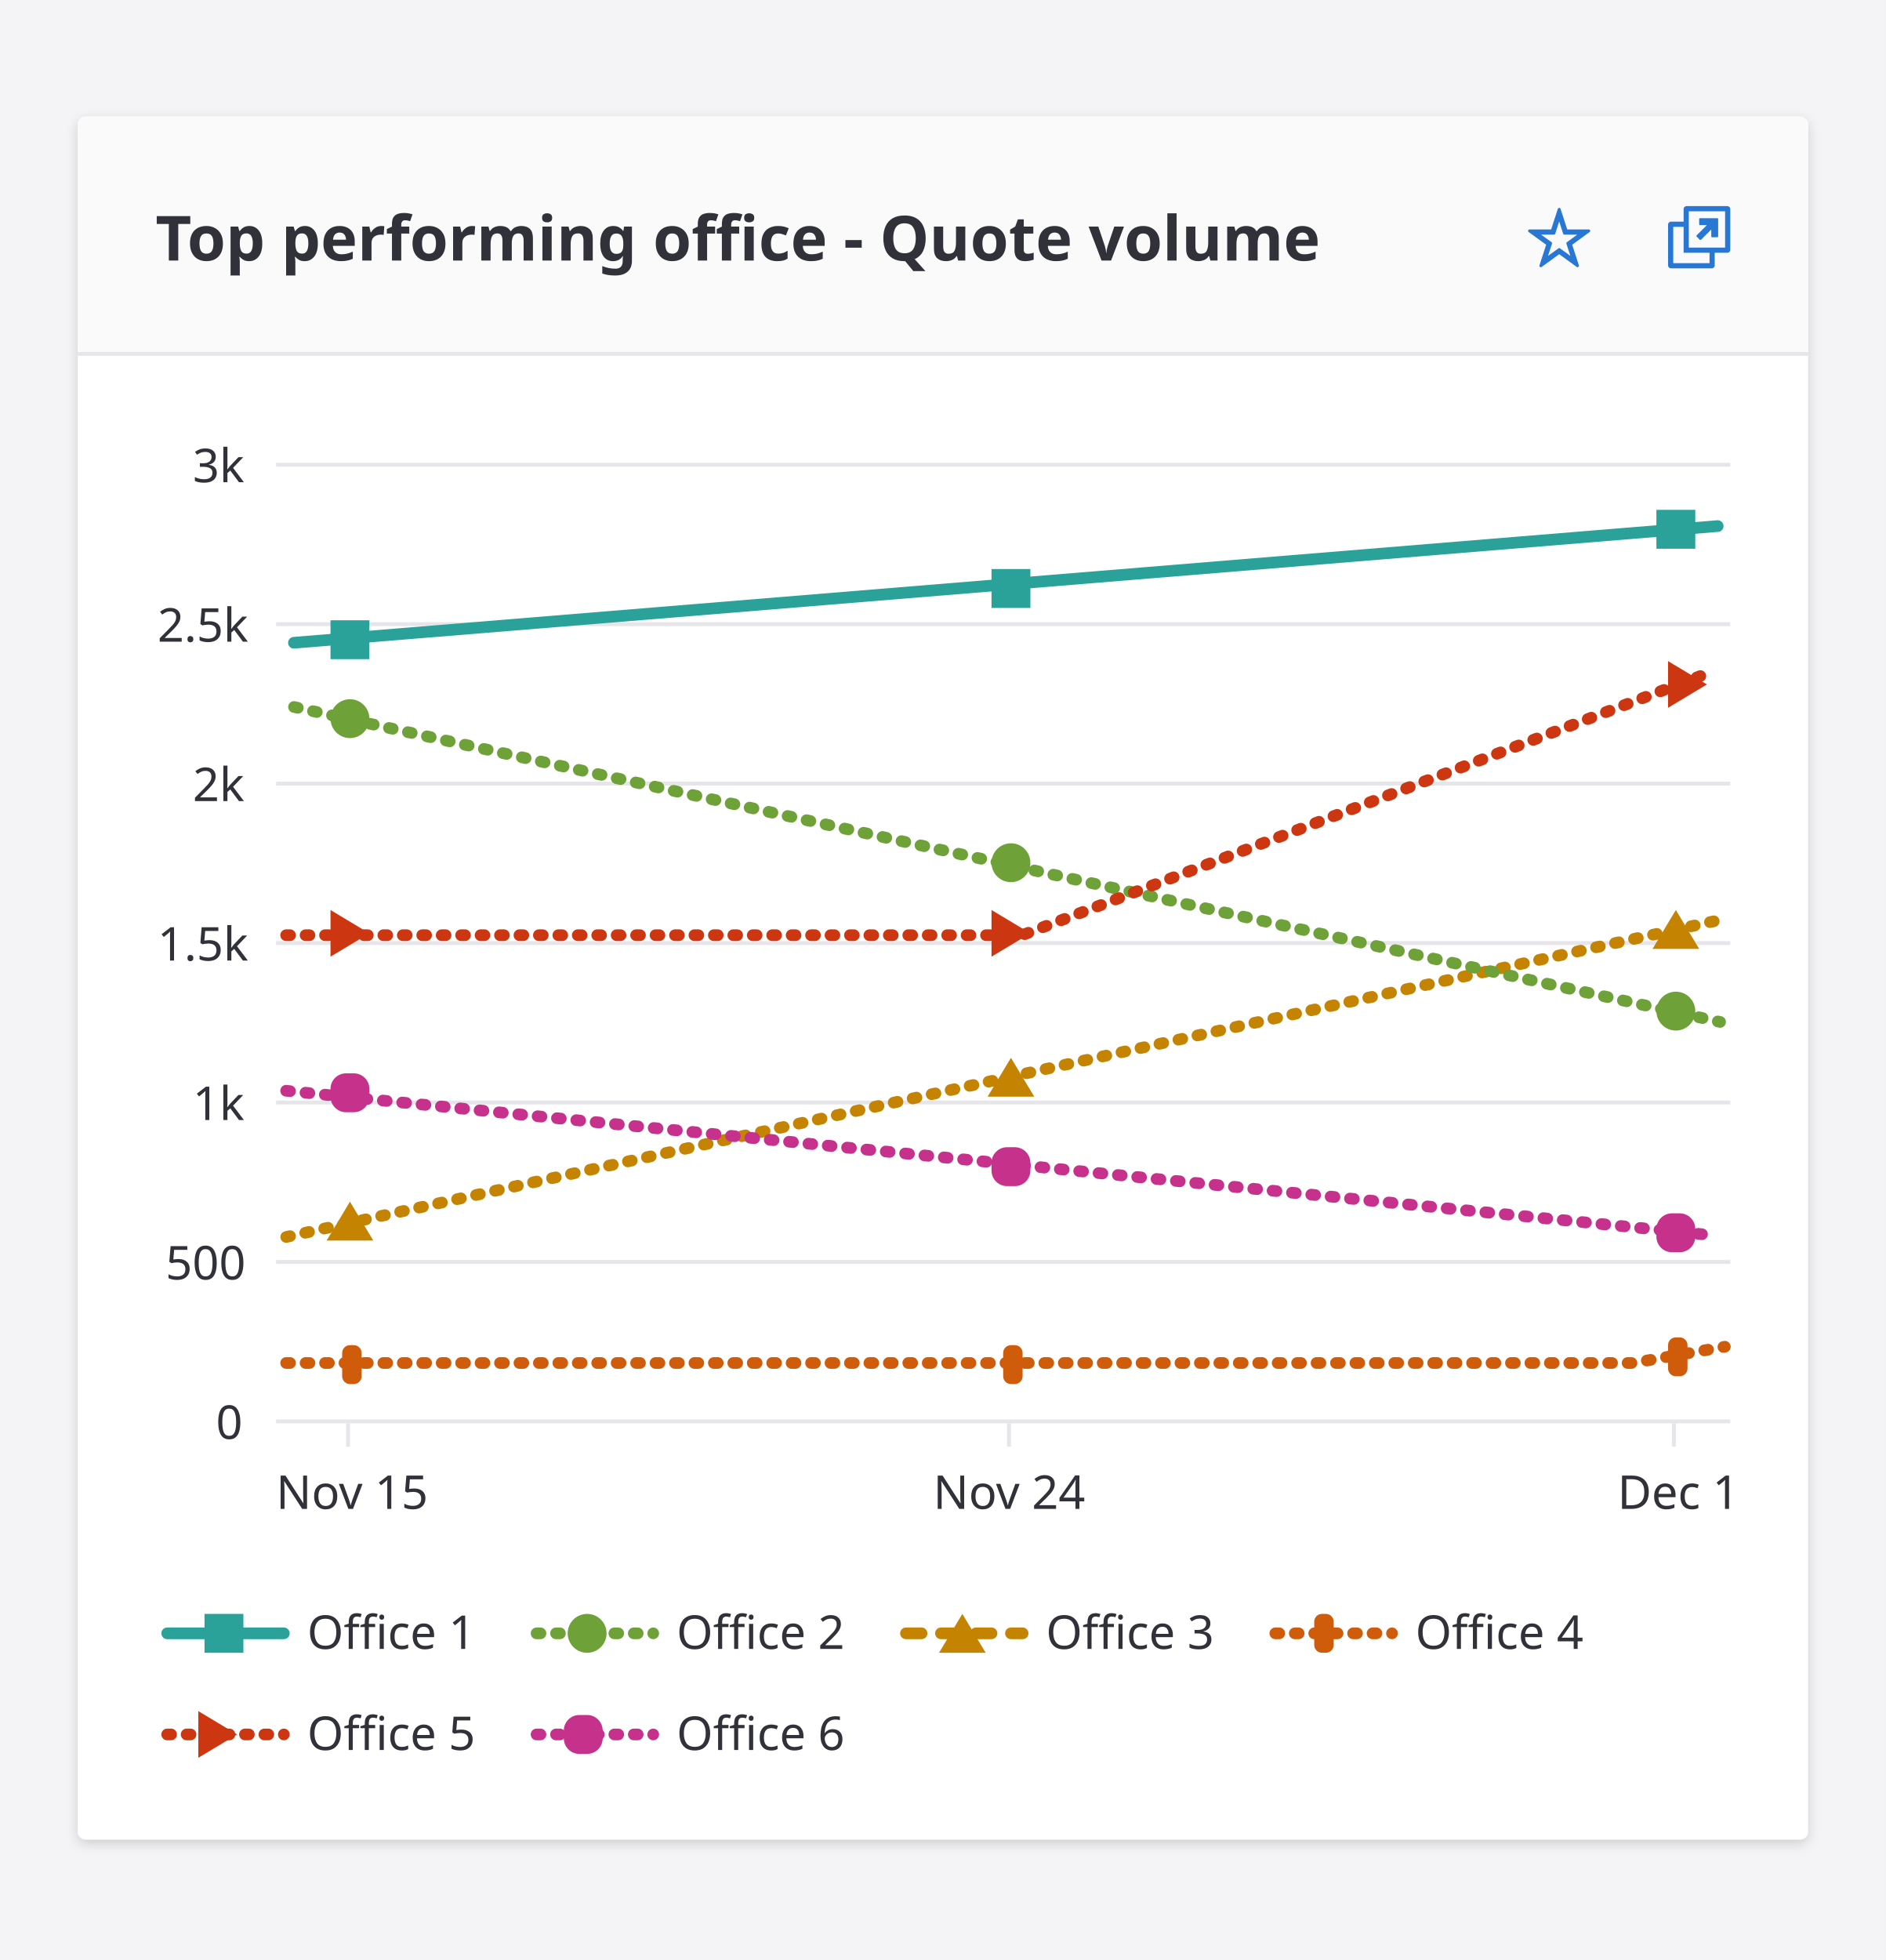
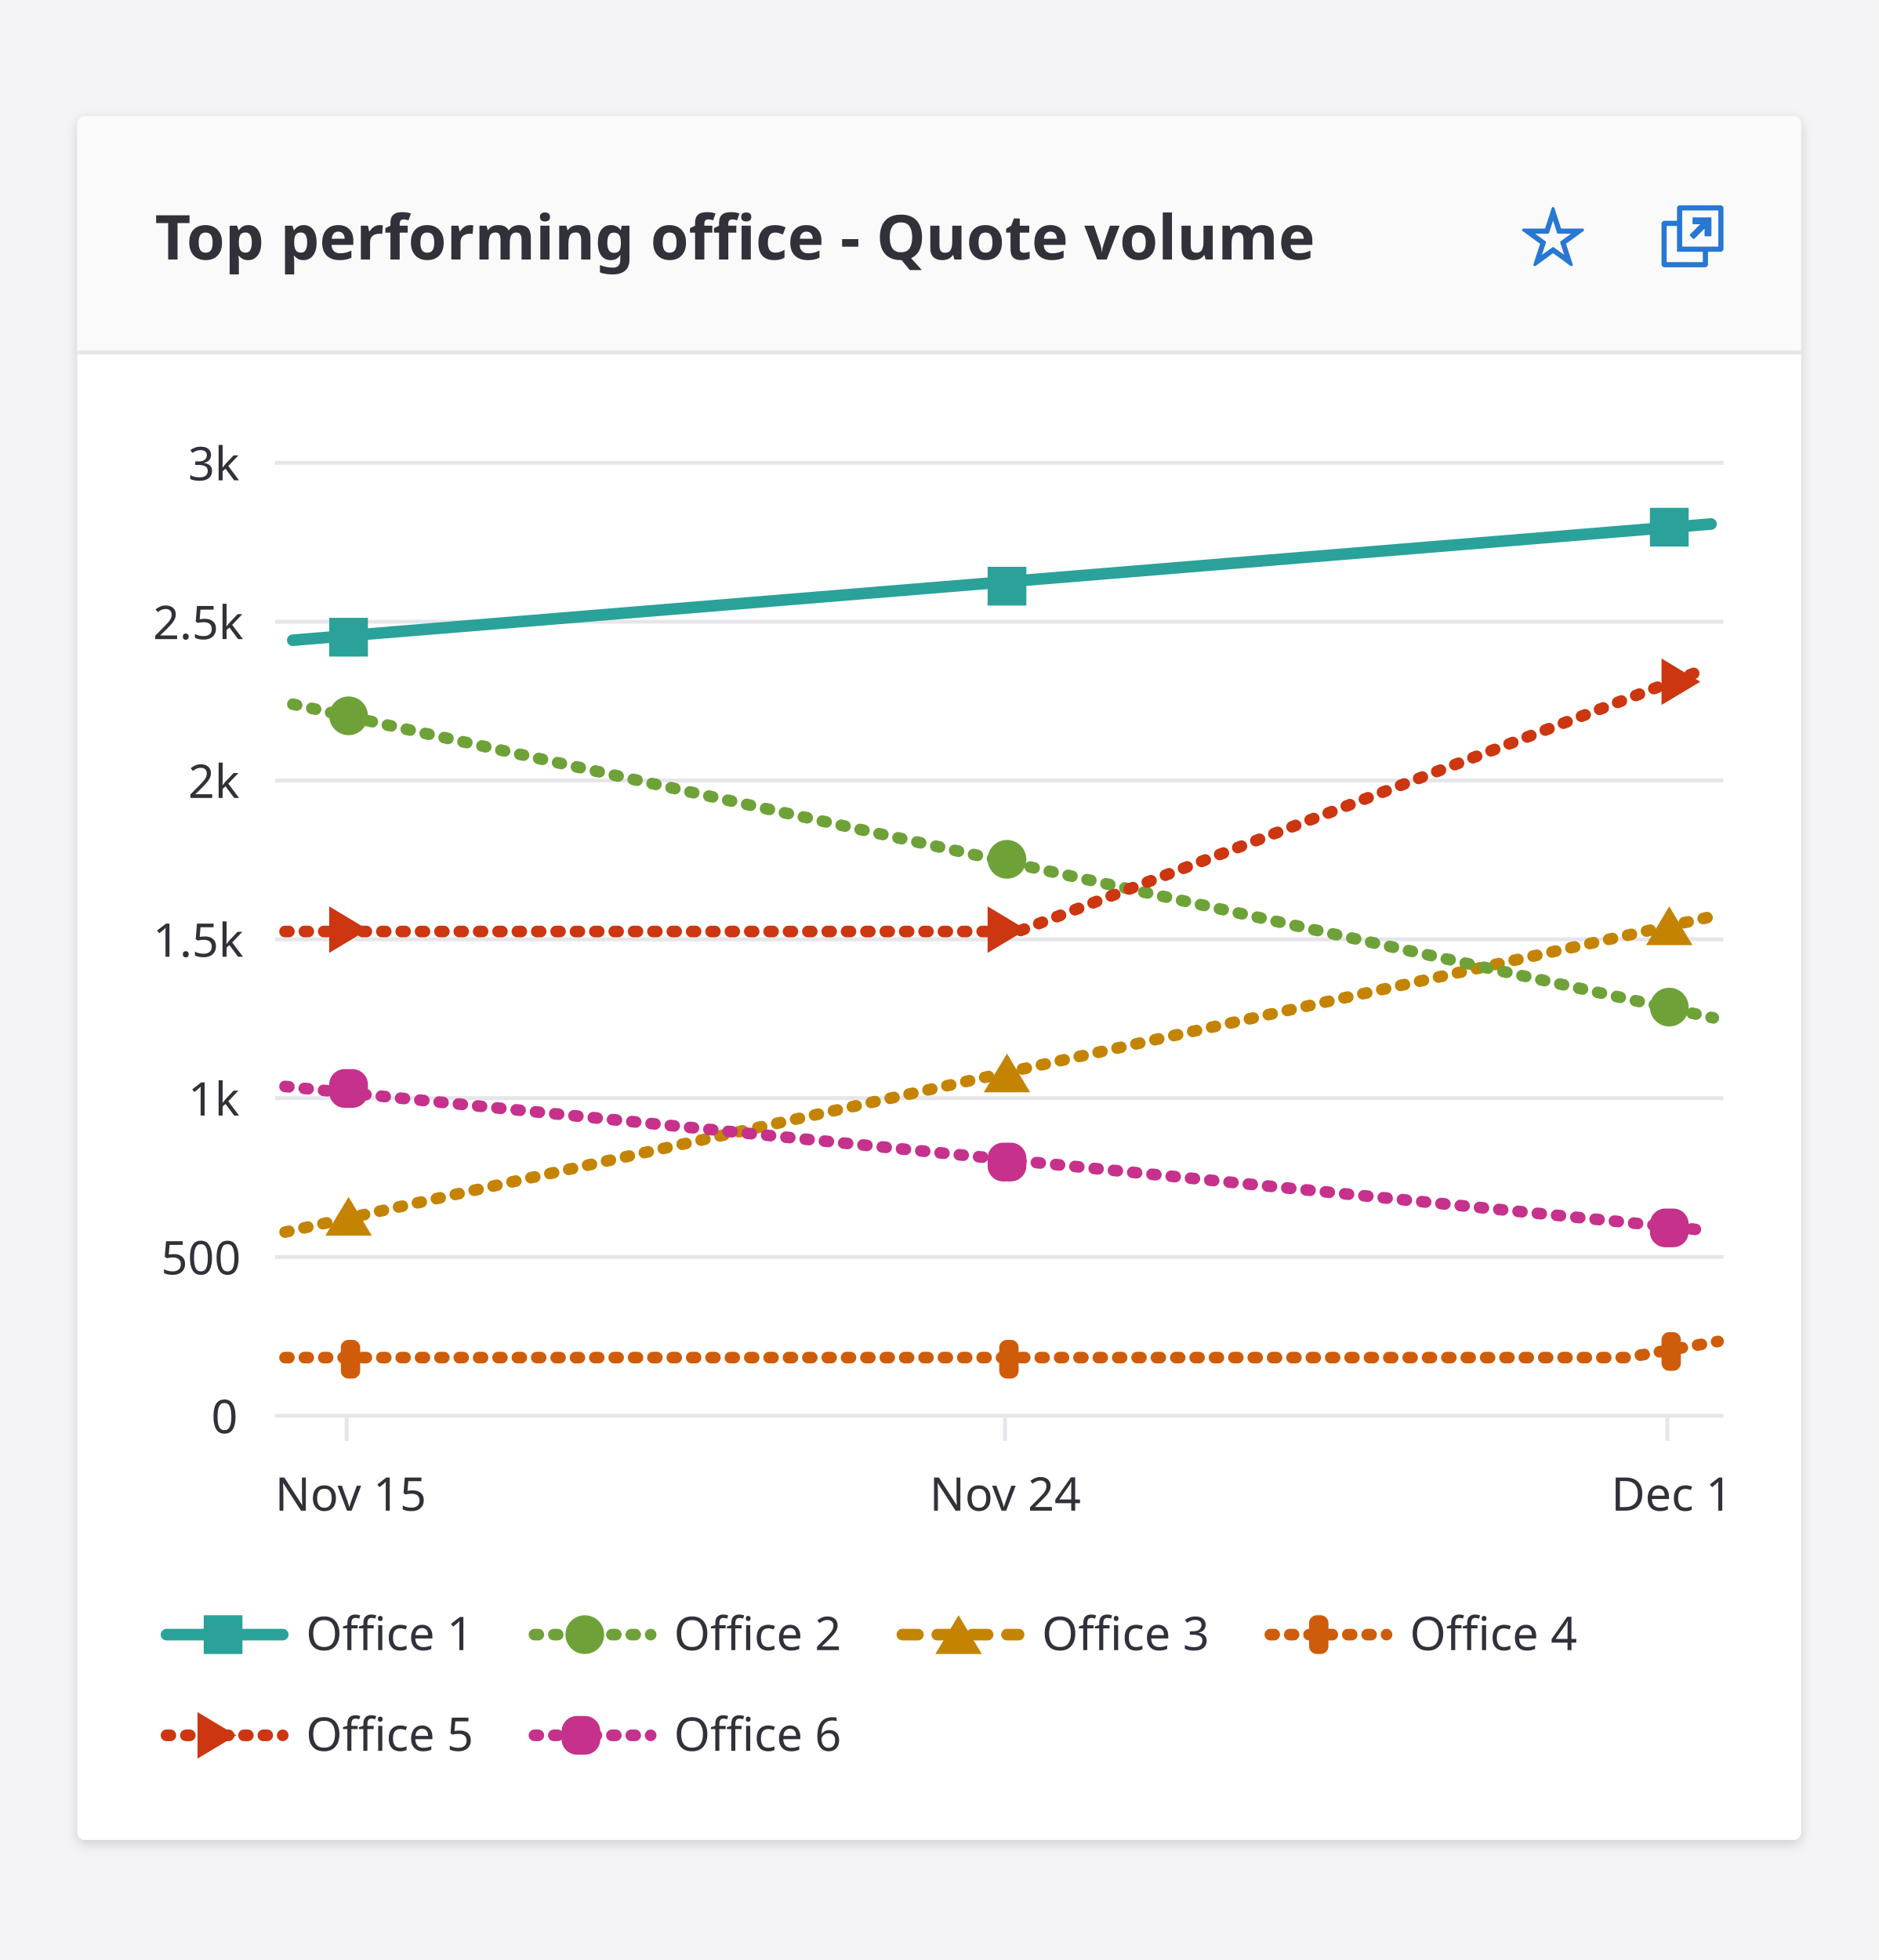
- <svg xmlns="http://www.w3.org/2000/svg" width="485" height="504" viewBox="0 0 485 504">
+ <svg xmlns="http://www.w3.org/2000/svg" width="485" height="506" viewBox="0 0 485 506">
  <defs>
-     <filter id="Card" x="15.5" y="26.5" width="454" height="452" filterUnits="userSpaceOnUse">
+     <filter id="Card" x="15.5" y="26.5" width="454" height="454" filterUnits="userSpaceOnUse">
      <feOffset dy="1" input="SourceAlpha" />
      <feGaussianBlur stdDeviation="1.5" result="blur" />
      <feFlood flood-opacity="0.161" />
      <feComposite operator="in" in2="blur" />
      <feComposite in="SourceGraphic" />
    </filter>
    <clipPath id="clip-line_chart_-_dont">
-       <rect width="485" height="504" />
+       <rect width="485" height="506" />
    </clipPath>
  </defs>
  <g id="line_chart_-_dont" data-name="line chart - dont" clip-path="url(#clip-line_chart_-_dont)">
-     <rect width="485" height="504" fill="#f4f4f6" />
+     <rect width="485" height="506" fill="#f4f4f6" />
    <g id="Card-2" data-name="Card" transform="translate(20 30)">
      <g transform="matrix(1, 0, 0, 1, -20, -30)" filter="url(#Card)">
-         <rect id="Card-3" data-name="Card" width="445" height="443" rx="2" transform="translate(20 30)" fill="#fff" />
+         <rect id="Card-3" data-name="Card" width="445" height="445" rx="2" transform="translate(20 30)" fill="#fff" />
      </g>
      <rect id="Card-4" data-name="Card" width="445" height="61" rx="2" fill="#fafafa" />
      <text id="Top_performing_office_-_Quote_volume" data-name="Top performing office - Quote volume" transform="translate(20 37)" fill="#31313a" font-size="16" font-family="SegoeUI-Semibold, Segoe UI" font-weight="600">
        <tspan x="0" y="0">Top performing office - Quote volume</tspan>
      </text>
      <line id="Line_27" data-name="Line 27" x2="445" transform="translate(0 61)" fill="none" stroke="#e6e6ea" stroke-width="1" />
      <g id="External" transform="translate(409 23)">
        <g id="Group_270302" data-name="Group 270302">
          <g id="Group_270301" data-name="Group 270301">
            <path id="Path_101932" data-name="Path 101932" d="M8.169,8.655a.212.212,0,0,0,.3,0l2.642-2.639V7.8a.192.192,0,0,0,.2.2h1.376a.2.2,0,0,0,.2-.2V3.312a.2.2,0,0,0-.2-.2l-4.477,0a.21.21,0,0,0-.21.21V4.689a.2.2,0,0,0,.2.2H9.985L7.342,7.528a.214.214,0,0,0,0,.3Z" fill="#2777d3" />
            <path id="Path_101933" data-name="Path 101933" d="M15.24,0H4.76A.762.762,0,0,0,4,.76V4H.76A.762.762,0,0,0,0,4.76V15.24A.762.762,0,0,0,.76,16H11.24a.762.762,0,0,0,.76-.76V12h3.24a.762.762,0,0,0,.76-.76V.76A.762.762,0,0,0,15.24,0ZM10.667,14.667H1.333V5.333H4V12h6.667Zm4-4H5.333V1.333h9.334Z" fill="#2777d3" />
          </g>
          <rect id="Rectangle_11495" data-name="Rectangle 11495" width="16" height="16" transform="translate(0 0)" fill="none" />
        </g>
      </g>
      <g id="Favorite-empty" transform="translate(373 23)">
        <g id="Group_270307" data-name="Group 270307">
          <path id="Path_101936" data-name="Path 101936" d="M8.8,6.412l.225.691a.332.332,0,0,0,.317.23h3.313L10.561,8.854l-.587.427a.334.334,0,0,0-.122.372l.225.691.8,2.46-2.092-1.52L8.2,10.857a.333.333,0,0,0-.392,0l-.588.427L5.124,12.8l.8-2.46.225-.691a.334.334,0,0,0-.122-.372l-.587-.427L3.346,7.333H6.659a.332.332,0,0,0,.317-.23L7.2,6.412,8,3.952ZM8,.453A.359.359,0,0,0,7.653.7L5.933,6H.366a.365.365,0,0,0-.215.66l4.5,3.272-1.72,5.3a.364.364,0,0,0,.561.408L8,12.363l4.5,3.272a.364.364,0,0,0,.561-.408l-1.72-5.3,4.5-3.272A.365.365,0,0,0,15.634,6H10.067L8.347.7A.359.359,0,0,0,8,.453Z" transform="translate(0)" fill="#2777d3" />
          <rect id="Rectangle_11503" data-name="Rectangle 11503" width="16" height="16" transform="translate(0)" fill="none" />
        </g>
      </g>
      <g id="Group_270725" data-name="Group 270725" transform="translate(411 3)">
-         <rect id="Rectangle_11765" data-name="Rectangle 11765" width="10" height="10" transform="translate(-378.402 382)" fill="#2aa29a" />
-         <text id="Office_2" data-name="Office 2" transform="translate(-257 391)" fill="#31313a" font-size="12" font-family="SegoeUI, Segoe UI">
+         <rect id="Rectangle_11765" data-name="Rectangle 11765" width="10" height="10" transform="translate(-378.402 384)" fill="#2aa29a" />
+         <text id="Office_2" data-name="Office 2" transform="translate(-257 393)" fill="#31313a" font-size="12" font-family="SegoeUI, Segoe UI">
          <tspan x="0" y="0">Office 2</tspan>
        </text>
-         <text id="Office_3" data-name="Office 3" transform="translate(-162 391)" fill="#31313a" font-size="12" font-family="SegoeUI, Segoe UI">
+         <text id="Office_3" data-name="Office 3" transform="translate(-162 393)" fill="#31313a" font-size="12" font-family="SegoeUI, Segoe UI">
          <tspan x="0" y="0">Office 3</tspan>
        </text>
-         <text id="Office_1" data-name="Office 1" transform="translate(-352 391)" fill="#31313a" font-size="12" font-family="SegoeUI, Segoe UI">
+         <text id="Office_1" data-name="Office 1" transform="translate(-352 393)" fill="#31313a" font-size="12" font-family="SegoeUI, Segoe UI">
          <tspan x="0" y="0">Office 1</tspan>
        </text>
-         <circle id="Ellipse_2102" data-name="Ellipse 2102" cx="5" cy="5" r="5" transform="translate(-285 382)" fill="#6ea239" />
-         <path id="Polygon_1" data-name="Polygon 1" d="M6,0l6,10H0Z" transform="translate(-189.499 382)" fill="#c48402" />
-         <line id="Line_2622" data-name="Line 2622" x2="30" transform="translate(-292.999 387)" fill="none" stroke="#6ea239" stroke-linecap="round" stroke-width="3" stroke-dasharray="1 4" />
-         <line id="Line_2623" data-name="Line 2623" x2="30" transform="translate(-198 387)" fill="none" stroke="#c48402" stroke-linecap="round" stroke-width="3" stroke-dasharray="4 5" />
-         <line id="Line_2624" data-name="Line 2624" x2="30" transform="translate(-388 387)" fill="none" stroke="#2aa29a" stroke-linecap="round" stroke-width="3" />
-         <text id="Office_4" data-name="Office 4" transform="translate(-67 391)" fill="#31313a" font-size="12" font-family="SegoeUI, Segoe UI">
+         <circle id="Ellipse_2102" data-name="Ellipse 2102" cx="5" cy="5" r="5" transform="translate(-285 384)" fill="#6ea239" />
+         <path id="Polygon_1" data-name="Polygon 1" d="M6,0l6,10H0Z" transform="translate(-189.499 384)" fill="#c48402" />
+         <line id="Line_2622" data-name="Line 2622" x2="30" transform="translate(-292.999 389)" fill="none" stroke="#6ea239" stroke-linecap="round" stroke-width="3" stroke-dasharray="1 4" />
+         <line id="Line_2623" data-name="Line 2623" x2="30" transform="translate(-198 389)" fill="none" stroke="#c48402" stroke-linecap="round" stroke-width="3" stroke-dasharray="4 5" />
+         <line id="Line_2624" data-name="Line 2624" x2="30" transform="translate(-388 389)" fill="none" stroke="#2aa29a" stroke-linecap="round" stroke-width="3" />
+         <text id="Office_4" data-name="Office 4" transform="translate(-67 393)" fill="#31313a" font-size="12" font-family="SegoeUI, Segoe UI">
          <tspan x="0" y="0">Office 4</tspan>
        </text>
-         <line id="Line_2626" data-name="Line 2626" x2="30" transform="translate(-103 387)" fill="none" stroke="#cf5c0a" stroke-linecap="round" stroke-width="3" stroke-dasharray="1 4" />
-         <rect id="Rectangle_11777" data-name="Rectangle 11777" width="5" height="10" rx="2" transform="translate(-93 382)" fill="#cf5c0a" />
+         <line id="Line_2626" data-name="Line 2626" x2="30" transform="translate(-103 389)" fill="none" stroke="#cf5c0a" stroke-linecap="round" stroke-width="3" stroke-dasharray="1 4" />
+         <rect id="Rectangle_11777" data-name="Rectangle 11777" width="5" height="10" rx="2" transform="translate(-93 384)" fill="#cf5c0a" />
        <rect id="Rectangle_11693" data-name="Rectangle 11693" width="374" height="1" transform="translate(14 333) rotate(180)" fill="#e6e6ea" />
        <rect id="Rectangle_11694" data-name="Rectangle 11694" width="374" height="1" transform="translate(14 292) rotate(180)" fill="#e6e6ea" />
        <rect id="Rectangle_11695" data-name="Rectangle 11695" width="374" height="1" transform="translate(14 251) rotate(180)" fill="#e6e6ea" />
        <rect id="Rectangle_11696" data-name="Rectangle 11696" width="374" height="1" transform="translate(14 210) rotate(180)" fill="#e6e6ea" />
        <rect id="Rectangle_11697" data-name="Rectangle 11697" width="374" height="1" transform="translate(14 169) rotate(180)" fill="#e6e6ea" />
        <rect id="Rectangle_11698" data-name="Rectangle 11698" width="374" height="1" transform="translate(14 128) rotate(180)" fill="#e6e6ea" />
        <rect id="Rectangle_11699" data-name="Rectangle 11699" width="374" height="1" transform="translate(14 87) rotate(180)" fill="#e6e6ea" />
        <rect id="Rectangle_11578" data-name="Rectangle 11578" width="6" height="1" transform="translate(-341 333) rotate(90)" fill="#e6e6ea" />
        <rect id="Rectangle_11578-2" data-name="Rectangle 11578" width="6" height="1" transform="translate(-171 333) rotate(90)" fill="#e6e6ea" />
-         <text id="_3k" data-name="3k" transform="translate(-369 91)" fill="#31313a" font-size="12" font-family="SegoeUI, Segoe UI">
+         <text id="_3k" data-name="3k" transform="translate(-370 91)" fill="#31313a" font-size="12" font-family="SegoeUI, Segoe UI">
          <tspan x="-12.434" y="0">3k</tspan>
        </text>
-         <text id="_2.5k" data-name="2.5k" transform="translate(-369 132)" fill="#31313a" font-size="12" font-family="SegoeUI, Segoe UI">
+         <text id="_2.5k" data-name="2.5k" transform="translate(-370 132)" fill="#31313a" font-size="12" font-family="SegoeUI, Segoe UI">
          <tspan x="-21.504" y="0">2.5k</tspan>
        </text>
-         <text id="_0" data-name="0" transform="translate(-369 337)" fill="#31313a" font-size="12" font-family="SegoeUI, Segoe UI">
+         <text id="_0" data-name="0" transform="translate(-370 337)" fill="#31313a" font-size="12" font-family="SegoeUI, Segoe UI">
          <tspan x="-6.469" y="0">0</tspan>
        </text>
-         <text id="_500" data-name="500" transform="translate(-369 296)" fill="#31313a" font-size="12" font-family="SegoeUI, Segoe UI">
+         <text id="_500" data-name="500" transform="translate(-370 296)" fill="#31313a" font-size="12" font-family="SegoeUI, Segoe UI">
          <tspan x="-19.406" y="0">500</tspan>
        </text>
-         <text id="_1k" data-name="1k" transform="translate(-369 255)" fill="#31313a" font-size="12" font-family="SegoeUI, Segoe UI">
+         <text id="_1k" data-name="1k" transform="translate(-370 255)" fill="#31313a" font-size="12" font-family="SegoeUI, Segoe UI">
          <tspan x="-12.434" y="0">1k</tspan>
        </text>
-         <text id="_1.5k" data-name="1.5k" transform="translate(-369 214)" fill="#31313a" font-size="12" font-family="SegoeUI, Segoe UI">
+         <text id="_1.5k" data-name="1.5k" transform="translate(-370 214)" fill="#31313a" font-size="12" font-family="SegoeUI, Segoe UI">
          <tspan x="-21.504" y="0">1.5k</tspan>
        </text>
-         <text id="_2k" data-name="2k" transform="translate(-369 173)" fill="#31313a" font-size="12" font-family="SegoeUI, Segoe UI">
+         <text id="_2k" data-name="2k" transform="translate(-370 173)" fill="#31313a" font-size="12" font-family="SegoeUI, Segoe UI">
          <tspan x="-12.434" y="0">2k</tspan>
        </text>
-         <text id="Nov_15" data-name="Nov 15" transform="translate(-341 355)" fill="#31313a" font-size="12" font-family="SegoeUI, Segoe UI">
+         <text id="Nov_15" data-name="Nov 15" transform="translate(-341 357)" fill="#31313a" font-size="12" font-family="SegoeUI, Segoe UI">
          <tspan x="-18.99" y="0">Nov 15</tspan>
        </text>
-         <text id="Nov_24" data-name="Nov 24" transform="translate(-172 355)" fill="#31313a" font-size="12" font-family="SegoeUI, Segoe UI">
+         <text id="Nov_24" data-name="Nov 24" transform="translate(-172 357)" fill="#31313a" font-size="12" font-family="SegoeUI, Segoe UI">
          <tspan x="-18.99" y="0">Nov 24</tspan>
        </text>
        <rect id="Rectangle_11724" data-name="Rectangle 11724" width="6" height="1" transform="translate(0 333) rotate(90)" fill="#e6e6ea" />
-         <text id="Dec_1" data-name="Dec 1" transform="translate(0 355)" fill="#31313a" font-size="12" font-family="SegoeUI, Segoe UI">
+         <text id="Dec_1" data-name="Dec 1" transform="translate(0 357)" fill="#31313a" font-size="12" font-family="SegoeUI, Segoe UI">
          <tspan x="-14.994" y="0">Dec 1</tspan>
        </text>
        <path id="Path_103565" data-name="Path 103565" d="M892.5,491.091l366.167-30" transform="translate(-1247.904 -358.813)" fill="none" stroke="#2aa29a" stroke-linecap="round" stroke-linejoin="round" stroke-width="3" />
        <path id="Path_103556" data-name="Path 103556" d="M890.519,643.89l368.145-81.4" transform="translate(-1247.904 -358.813)" fill="none" stroke="#c48402" stroke-linecap="round" stroke-linejoin="round" stroke-width="3" stroke-dasharray="1 4" />
        <rect id="Rectangle_11766" data-name="Rectangle 11766" width="10" height="10" transform="translate(-346 126.5)" fill="#2aa29a" />
        <rect id="Rectangle_11767" data-name="Rectangle 11767" width="10" height="10" transform="translate(-176 113.328)" fill="#2aa29a" />
        <rect id="Rectangle_11768" data-name="Rectangle 11768" width="10" height="10" transform="translate(-5 98.102)" fill="#2aa29a" />
        <path id="Path_103567" data-name="Path 103567" d="M891.15,491.672h346.382l23.628-4.178" transform="translate(-1248.558 -174.192)" fill="none" stroke="#cf5c0a" stroke-linecap="round" stroke-linejoin="round" stroke-width="3" stroke-dasharray="1 4" />
        <rect id="Rectangle_11778" data-name="Rectangle 11778" width="5" height="10" rx="2" transform="translate(-343 312.898)" fill="#cf5c0a" />
        <rect id="Rectangle_11779" data-name="Rectangle 11779" width="5" height="10" rx="2" transform="translate(-173 312.898)" fill="#cf5c0a" />
        <rect id="Rectangle_11780" data-name="Rectangle 11780" width="5" height="10" rx="2" transform="translate(-2 310.898)" fill="#cf5c0a" />
        <path id="Path_103556-2" data-name="Path 103556" d="M890.519,527.35l366.759,80.987" transform="translate(-1245.904 -378.556)" fill="none" stroke="#6ea239" stroke-linecap="round" stroke-linejoin="round" stroke-width="3" stroke-dasharray="1 4" />
        <circle id="Ellipse_2105" data-name="Ellipse 2105" cx="5" cy="5" r="5" transform="translate(-346 146.798)" fill="#6ea239" />
        <circle id="Ellipse_2106" data-name="Ellipse 2106" cx="5" cy="5" r="5" transform="translate(-176 183.844)" fill="#6ea239" />
        <circle id="Ellipse_2107" data-name="Ellipse 2107" cx="5" cy="5" r="5" transform="translate(-5 222)" fill="#6ea239" />
        <path id="Polygon_2" data-name="Polygon 2" d="M6,0l6,10H0Z" transform="translate(-347 276)" fill="#c48402" />
        <path id="Polygon_3" data-name="Polygon 3" d="M6,0l6,10H0Z" transform="translate(-177 239)" fill="#c48402" />
        <path id="Polygon_4" data-name="Polygon 4" d="M6,0l6,10H0Z" transform="translate(-6 201)" fill="#c48402" />
        <path id="Path_103568" data-name="Path 103568" d="M891.15,491.672h189.259L1257.83,423.9" transform="translate(-1248.558 -284.192)" fill="none" stroke="#cc3610" stroke-linecap="round" stroke-linejoin="round" stroke-width="3" stroke-dasharray="1 4" />
        <path id="Polygon_8" data-name="Polygon 8" d="M6,0l6,10H0Z" transform="translate(-336 201) rotate(90)" fill="#cc3610" />
        <path id="Polygon_9" data-name="Polygon 9" d="M6,0l6,10H0Z" transform="translate(-166 201) rotate(90)" fill="#cc3610" />
        <path id="Polygon_10" data-name="Polygon 10" d="M6,0l6,10H0Z" transform="translate(8 137) rotate(90)" fill="#cc3610" />
-         <text id="Office_5" data-name="Office 5" transform="translate(-352 417)" fill="#31313a" font-size="12" font-family="SegoeUI, Segoe UI">
+         <text id="Office_5" data-name="Office 5" transform="translate(-352 419)" fill="#31313a" font-size="12" font-family="SegoeUI, Segoe UI">
          <tspan x="0" y="0">Office 5</tspan>
        </text>
-         <line id="Line_2627" data-name="Line 2627" x2="30" transform="translate(-388 413)" fill="none" stroke="#cc3610" stroke-linecap="round" stroke-width="3" stroke-dasharray="1 4" />
-         <path id="Polygon_11" data-name="Polygon 11" d="M6,0l6,10H0Z" transform="translate(-370 407) rotate(90)" fill="#cc3610" />
+         <line id="Line_2627" data-name="Line 2627" x2="30" transform="translate(-388 415)" fill="none" stroke="#cc3610" stroke-linecap="round" stroke-width="3" stroke-dasharray="1 4" />
+         <path id="Polygon_11" data-name="Polygon 11" d="M6,0l6,10H0Z" transform="translate(-370 409) rotate(90)" fill="#cc3610" />
        <path id="Path_103569" data-name="Path 103569" d="M891.15,491.672l368.074,37.291" transform="translate(-1248.558 -244.192)" fill="none" stroke="#c6318c" stroke-linecap="round" stroke-linejoin="round" stroke-width="3" stroke-dasharray="1 4" />
        <rect id="Rectangle_11783" data-name="Rectangle 11783" width="10" height="10" rx="4" transform="translate(-346 243)" fill="#c6318c" />
        <rect id="Rectangle_11784" data-name="Rectangle 11784" width="10" height="10" rx="4" transform="translate(-176 262)" fill="#c6318c" />
        <rect id="Rectangle_11785" data-name="Rectangle 11785" width="10" height="10" rx="4" transform="translate(-5 279)" fill="#c6318c" />
-         <text id="Office_6" data-name="Office 6" transform="translate(-257 417)" fill="#31313a" font-size="12" font-family="SegoeUI, Segoe UI">
+         <text id="Office_6" data-name="Office 6" transform="translate(-257 419)" fill="#31313a" font-size="12" font-family="SegoeUI, Segoe UI">
          <tspan x="0" y="0">Office 6</tspan>
        </text>
-         <line id="Line_2628" data-name="Line 2628" x2="30" transform="translate(-293 413)" fill="none" stroke="#c6318c" stroke-linecap="round" stroke-width="3" stroke-dasharray="1 4" />
-         <rect id="Rectangle_11786" data-name="Rectangle 11786" width="10" height="10" rx="4" transform="translate(-286 408)" fill="#c6318c" />
+         <line id="Line_2628" data-name="Line 2628" x2="30" transform="translate(-293 415)" fill="none" stroke="#c6318c" stroke-linecap="round" stroke-width="3" stroke-dasharray="1 4" />
+         <rect id="Rectangle_11786" data-name="Rectangle 11786" width="10" height="10" rx="4" transform="translate(-286 410)" fill="#c6318c" />
      </g>
    </g>
  </g>
</svg>
